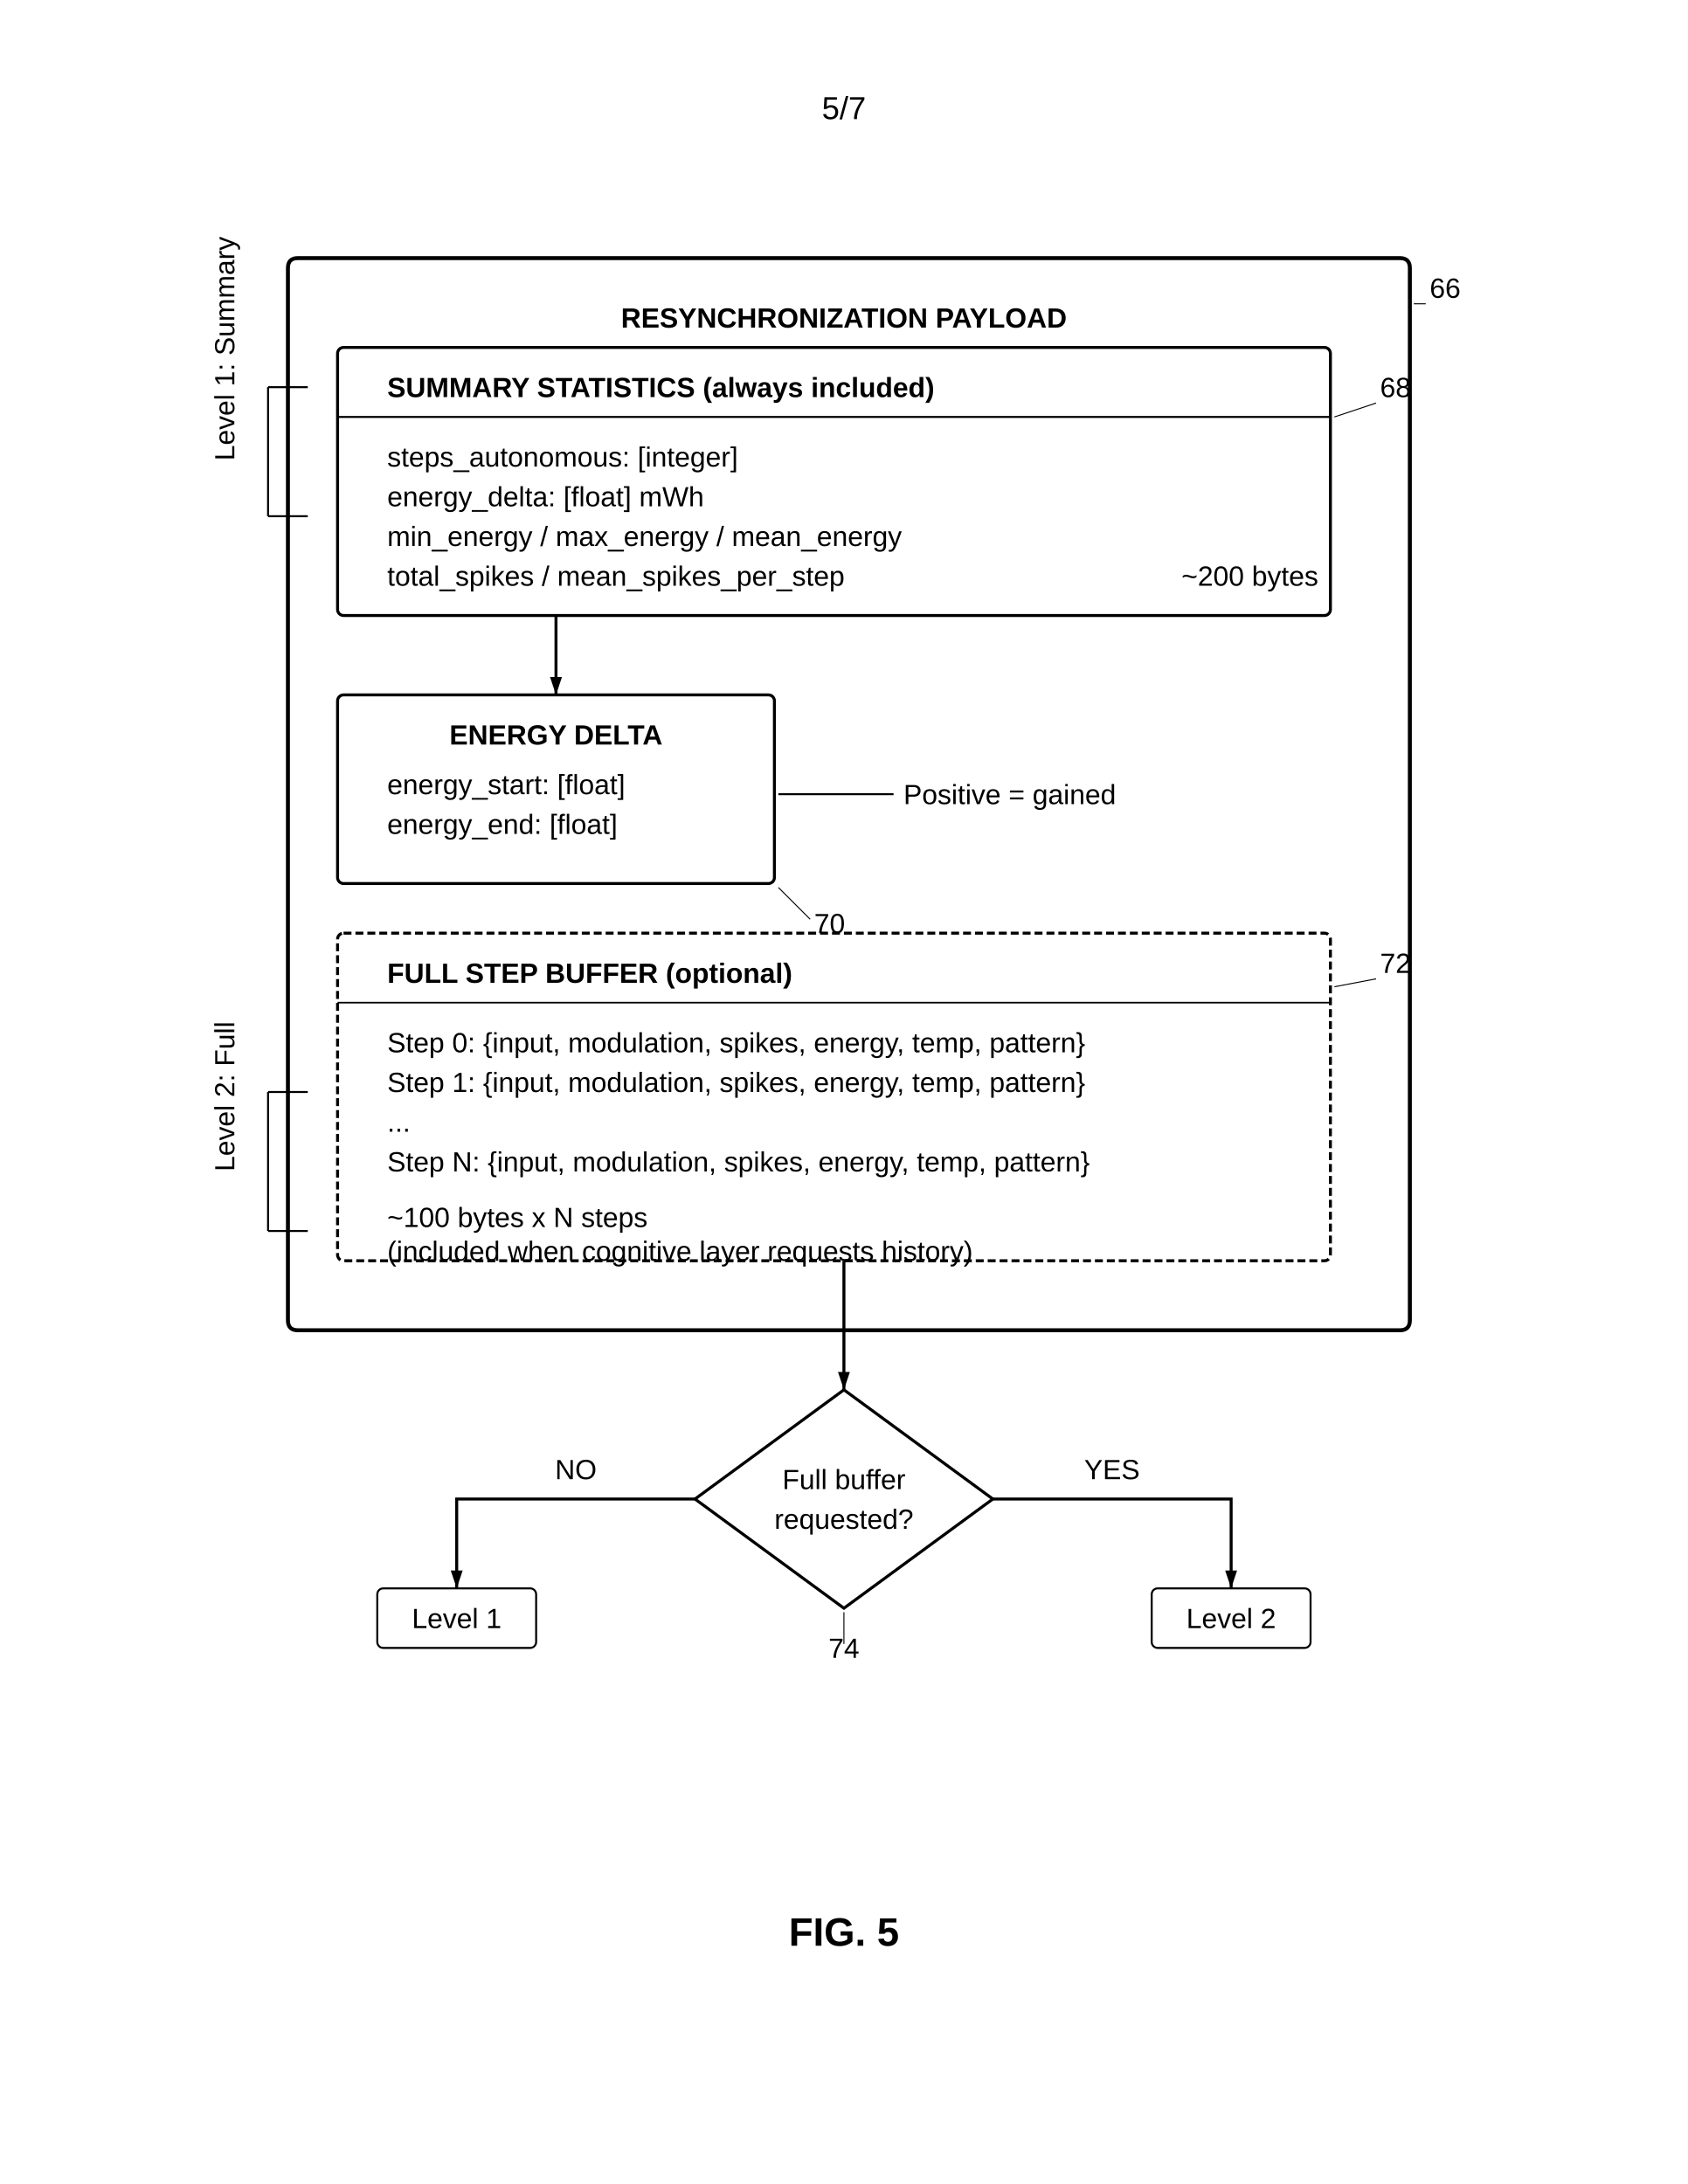
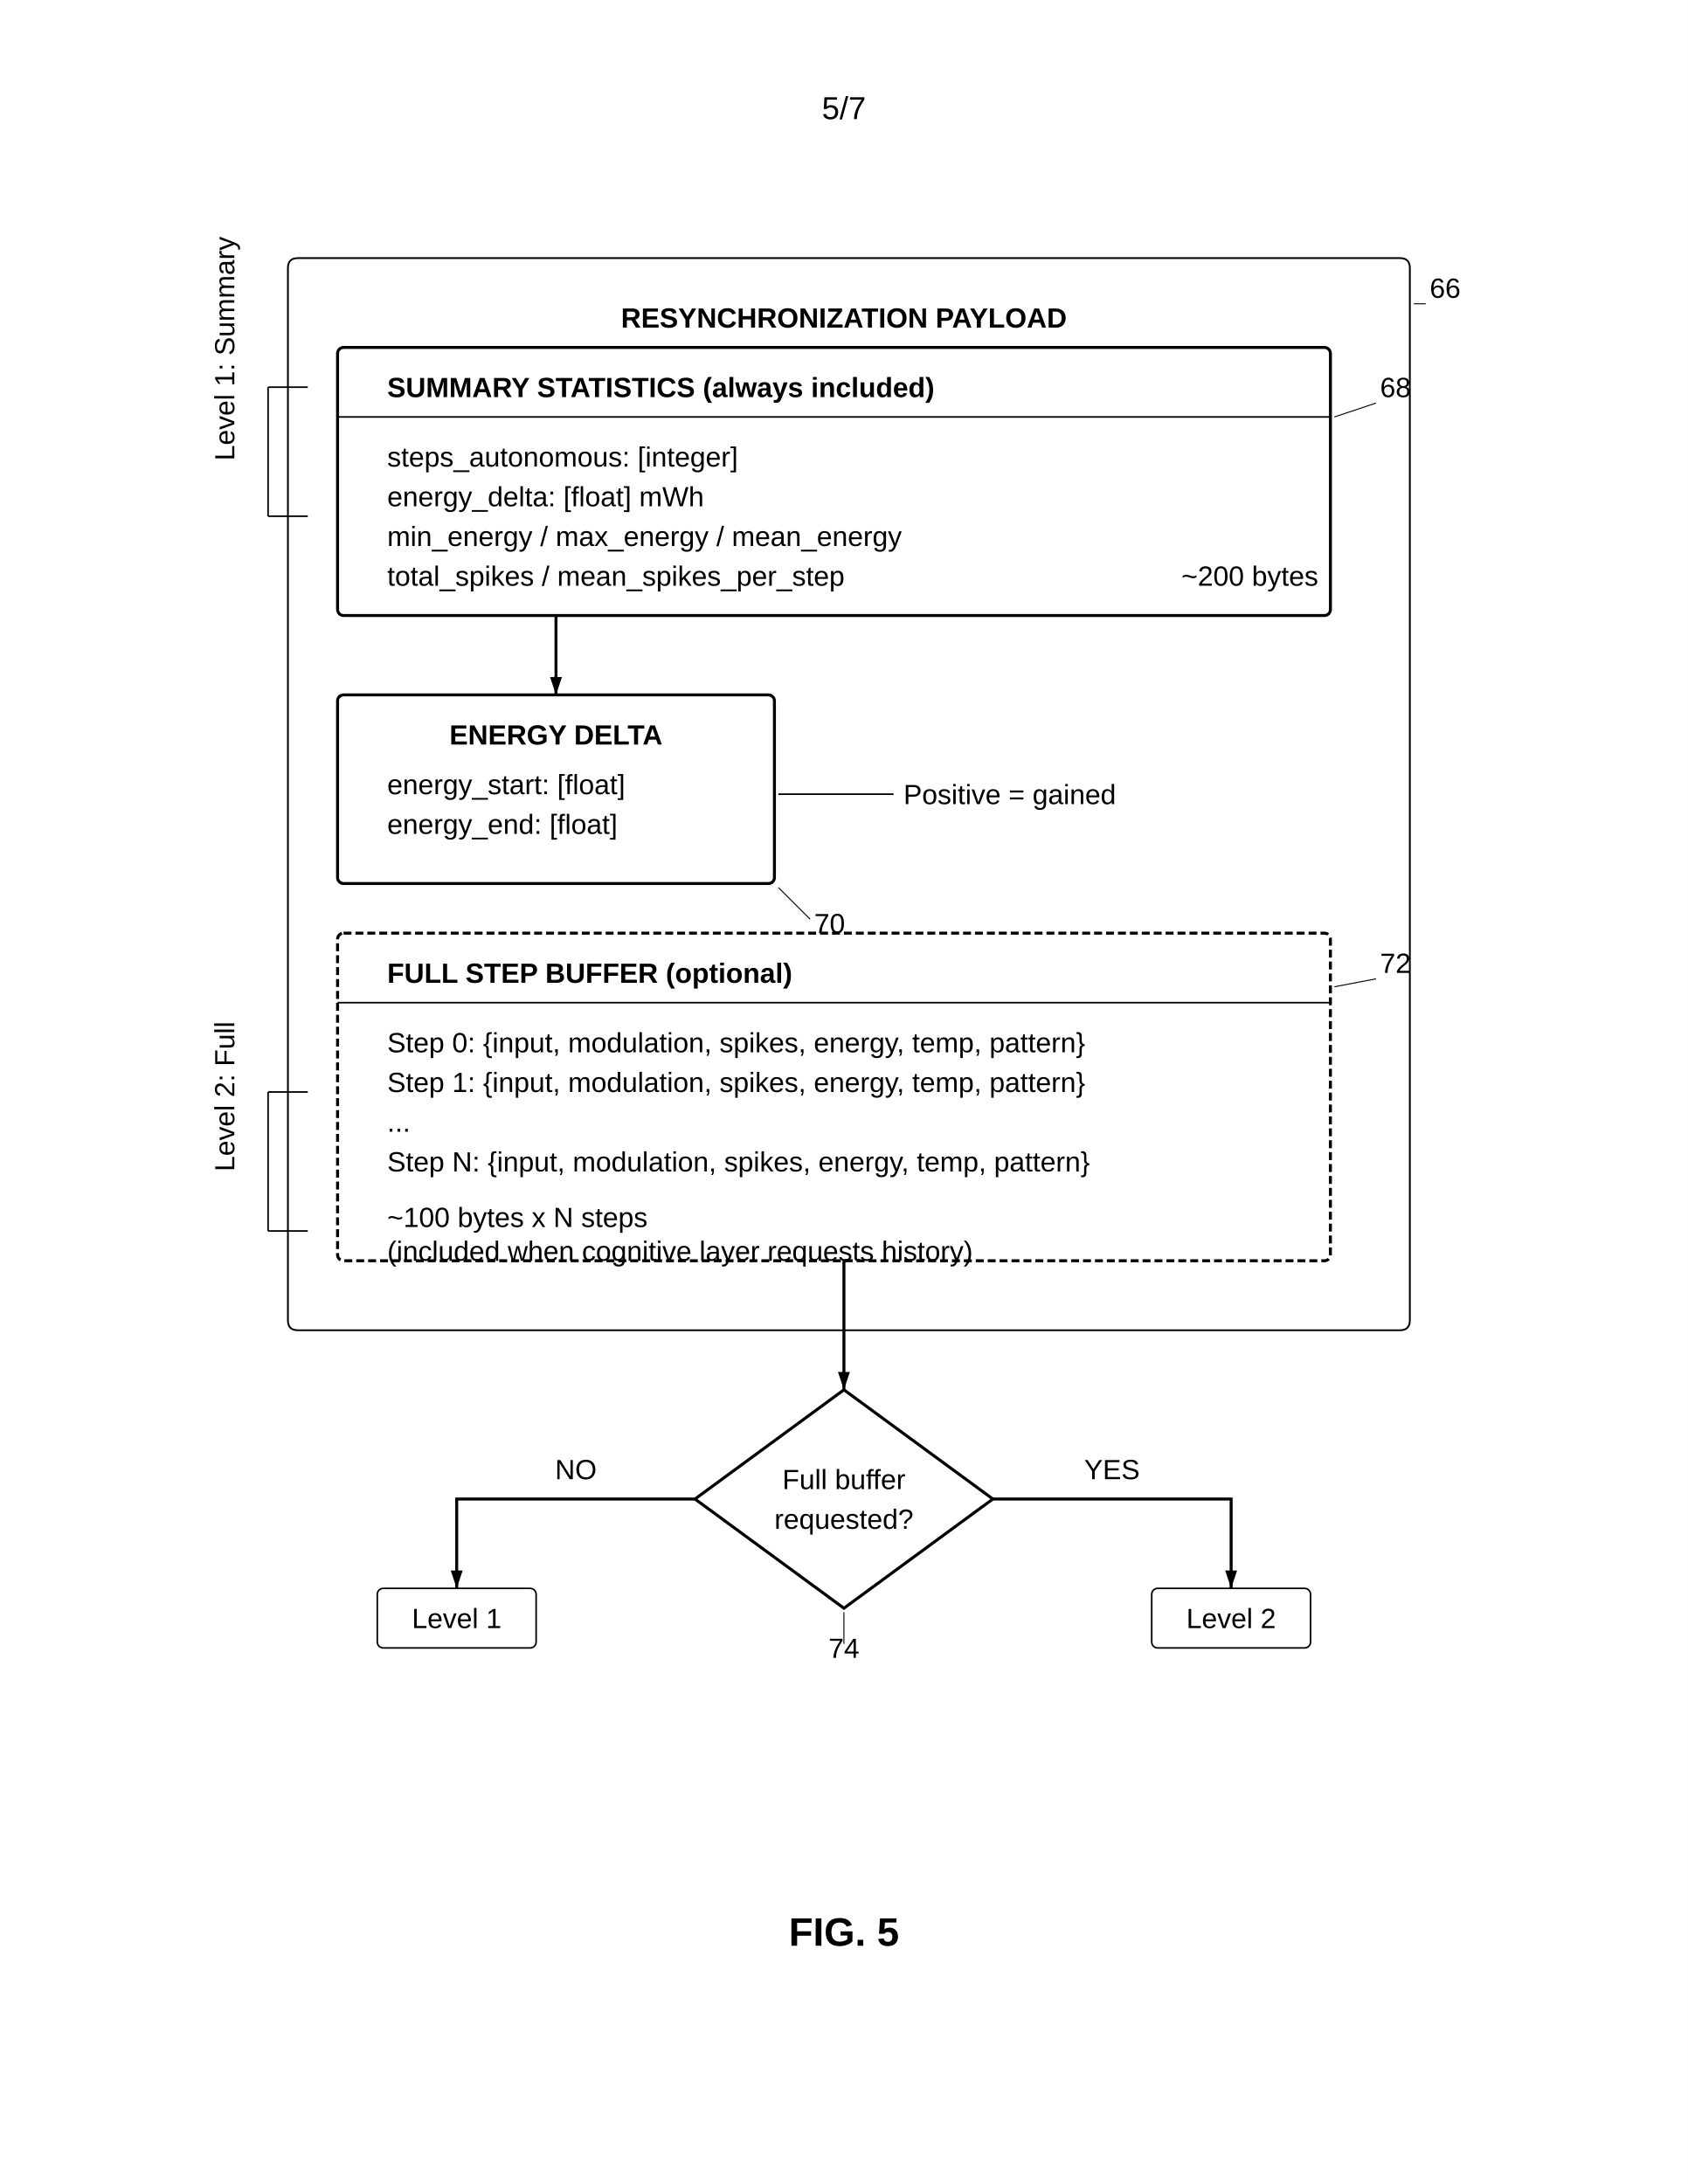
<svg xmlns="http://www.w3.org/2000/svg" width="8.5in" height="11in" viewBox="0 0 850 1100">
  <defs>
    <marker id="ah" markerWidth="6" markerHeight="4" refX="6" refY="2" orient="auto">
      <polygon points="0 0, 6 2, 0 4" fill="black" />
    </marker>
  </defs>
  <rect width="100%" height="100%" fill="white" />
  <text x="425" y="60" font-family="Arial, sans-serif" font-size="16" text-anchor="middle" fill="black">5/7</text>
-   <path d="M150 130 L705 130 Q710 130 710 135 L710 665 Q710 670 705 670 L150 670 Q145 670 145 665 L145 135 Q145 130 150 130 Z" fill="none" stroke="black" stroke-width="2" />
+   <path d="M150 130 L705 130 Q710 130 710 135 L710 665 Q710 670 705 670 L150 670 Q145 670 145 665 L145 135 Q145 130 150 130 Z" fill="none" stroke="black" stroke-width="0.9" />
  <text x="425" y="165" font-family="Arial" font-size="14" font-weight="bold" text-anchor="middle" fill="black">RESYNCHRONIZATION PAYLOAD</text>
  <text x="720" y="150" font-family="Arial" font-size="14" fill="black">66</text>
  <line x1="718" y1="153" x2="712" y2="153" stroke="black" stroke-width="0.5" />
  <rect x="170" y="175" width="500" height="135" rx="3" fill="none" stroke="black" stroke-width="1.5" />
  <text x="195" y="200" font-family="Arial, sans-serif" font-size="14" font-weight="bold" fill="black">SUMMARY STATISTICS (always included)</text>
-   <line x1="170" y1="210" x2="670" y2="210" stroke="black" stroke-width="1" />
+   <line x1="170" y1="210" x2="670" y2="210" stroke="black" stroke-width="0.8" />
  <text x="195" y="235" font-family="Arial" font-size="14" fill="black">steps_autonomous: [integer]</text>
  <text x="195" y="255" font-family="Arial" font-size="14" fill="black">energy_delta: [float] mWh</text>
  <text x="195" y="275" font-family="Arial" font-size="14" fill="black">min_energy / max_energy / mean_energy</text>
  <text x="195" y="295" font-family="Arial" font-size="14" fill="black">total_spikes / mean_spikes_per_step</text>
  <text x="595" y="295" font-family="Arial" font-size="14" fill="black">~200 bytes</text>
  <text x="695" y="200" font-family="Arial" font-size="14" fill="black">68</text>
  <line x1="693" y1="203" x2="672" y2="210" stroke="black" stroke-width="0.5" />
  <line x1="280" y1="310" x2="280" y2="350" stroke="black" stroke-width="1.5" marker-end="url(#ah)" />
  <rect x="170" y="350" width="220" height="95" rx="3" fill="none" stroke="black" stroke-width="1.5" />
  <text x="280" y="375" font-family="Arial" font-size="14" font-weight="bold" text-anchor="middle" fill="black">ENERGY DELTA</text>
  <text x="195" y="400" font-family="Arial" font-size="14" fill="black">energy_start: [float]</text>
  <text x="195" y="420" font-family="Arial" font-size="14" fill="black">energy_end: [float]</text>
  <text x="410" y="470" font-family="Arial" font-size="14" fill="black">70</text>
  <line x1="408" y1="463" x2="392" y2="447" stroke="black" stroke-width="0.5" />
-   <line x1="392" y1="400" x2="450" y2="400" stroke="black" stroke-width="1" />
+   <line x1="392" y1="400" x2="450" y2="400" stroke="black" stroke-width="0.8" />
  <text x="455" y="405" font-family="Arial" font-size="14" fill="black">Positive = gained</text>
  <rect x="170" y="470" width="500" height="165" rx="3" fill="none" stroke="black" stroke-width="1.5" stroke-dasharray="4,2" />
  <text x="195" y="495" font-family="Arial, sans-serif" font-size="14" font-weight="bold" fill="black">FULL STEP BUFFER (optional)</text>
  <line x1="170" y1="505" x2="670" y2="505" stroke="black" stroke-width="0.8" />
  <text x="195" y="530" font-family="Arial" font-size="14" fill="black">Step 0: {input, modulation, spikes, energy, temp, pattern}</text>
  <text x="195" y="550" font-family="Arial" font-size="14" fill="black">Step 1: {input, modulation, spikes, energy, temp, pattern}</text>
  <text x="195" y="570" font-family="Arial" font-size="14" fill="black">...</text>
  <text x="195" y="590" font-family="Arial" font-size="14" fill="black">Step N: {input, modulation, spikes, energy, temp, pattern}</text>
  <text x="195" y="618" font-family="Arial" font-size="14" fill="black">~100 bytes x N steps</text>
  <text x="195" y="635" font-family="Arial" font-size="14" fill="black">(included when cognitive layer requests history)</text>
  <text x="695" y="490" font-family="Arial" font-size="14" fill="black">72</text>
  <line x1="693" y1="493" x2="672" y2="497" stroke="black" stroke-width="0.5" />
-   <line x1="155" y1="260" x2="135" y2="260" stroke="black" stroke-width="1" />
-   <line x1="135" y1="260" x2="135" y2="195" stroke="black" stroke-width="1" />
-   <line x1="135" y1="195" x2="155" y2="195" stroke="black" stroke-width="1" />
+   <line x1="155" y1="260" x2="135" y2="260" stroke="black" stroke-width="0.8" />
+   <line x1="135" y1="260" x2="135" y2="195" stroke="black" stroke-width="0.8" />
+   <line x1="135" y1="195" x2="155" y2="195" stroke="black" stroke-width="0.8" />
  <text x="118" y="232" font-family="Arial" font-size="14" fill="black" transform="rotate(-90 118 232)">Level 1: Summary</text>
-   <line x1="155" y1="550" x2="135" y2="550" stroke="black" stroke-width="1" />
-   <line x1="135" y1="550" x2="135" y2="620" stroke="black" stroke-width="1" />
-   <line x1="135" y1="620" x2="155" y2="620" stroke="black" stroke-width="1" />
+   <line x1="155" y1="550" x2="135" y2="550" stroke="black" stroke-width="0.8" />
+   <line x1="135" y1="550" x2="135" y2="620" stroke="black" stroke-width="0.8" />
+   <line x1="135" y1="620" x2="155" y2="620" stroke="black" stroke-width="0.8" />
  <text x="118" y="590" font-family="Arial" font-size="14" fill="black" transform="rotate(-90 118 590)">Level 2: Full</text>
  <polygon points="425 700, 500 755, 425 810, 350 755" fill="none" stroke="black" stroke-width="1.5" />
  <text x="425" y="750" font-family="Arial" font-size="14" text-anchor="middle" fill="black">Full buffer</text>
  <text x="425" y="770" font-family="Arial" font-size="14" text-anchor="middle" fill="black">requested?</text>
  <text x="425" y="835" font-family="Arial" font-size="14" text-anchor="middle" fill="black">74</text>
  <line x1="425" y1="828" x2="425" y2="812" stroke="black" stroke-width="0.5" />
  <line x1="425" y1="635" x2="425" y2="700" stroke="black" stroke-width="1.5" marker-end="url(#ah)" />
  <path d="M350 755 L230 755 L230 800" stroke="black" stroke-width="1.5" fill="none" marker-end="url(#ah)" />
-   <rect x="190" y="800" width="80" height="30" rx="3" fill="none" stroke="black" stroke-width="1" />
+   <rect x="190" y="800" width="80" height="30" rx="3" fill="none" stroke="black" stroke-width="0.8" />
  <text x="230" y="820" font-family="Arial" font-size="14" text-anchor="middle" fill="black">Level 1</text>
  <text x="290" y="745" font-family="Arial" font-size="14" text-anchor="middle" fill="black">NO</text>
  <path d="M500 755 L620 755 L620 800" stroke="black" stroke-width="1.5" fill="none" marker-end="url(#ah)" />
-   <rect x="580" y="800" width="80" height="30" rx="3" fill="none" stroke="black" stroke-width="1" />
+   <rect x="580" y="800" width="80" height="30" rx="3" fill="none" stroke="black" stroke-width="0.8" />
  <text x="620" y="820" font-family="Arial" font-size="14" text-anchor="middle" fill="black">Level 2</text>
  <text x="560" y="745" font-family="Arial" font-size="14" text-anchor="middle" fill="black">YES</text>
  <text x="425" y="980" font-family="Arial, sans-serif" font-size="20" font-weight="bold" text-anchor="middle" fill="black">FIG. 5</text>
</svg>
